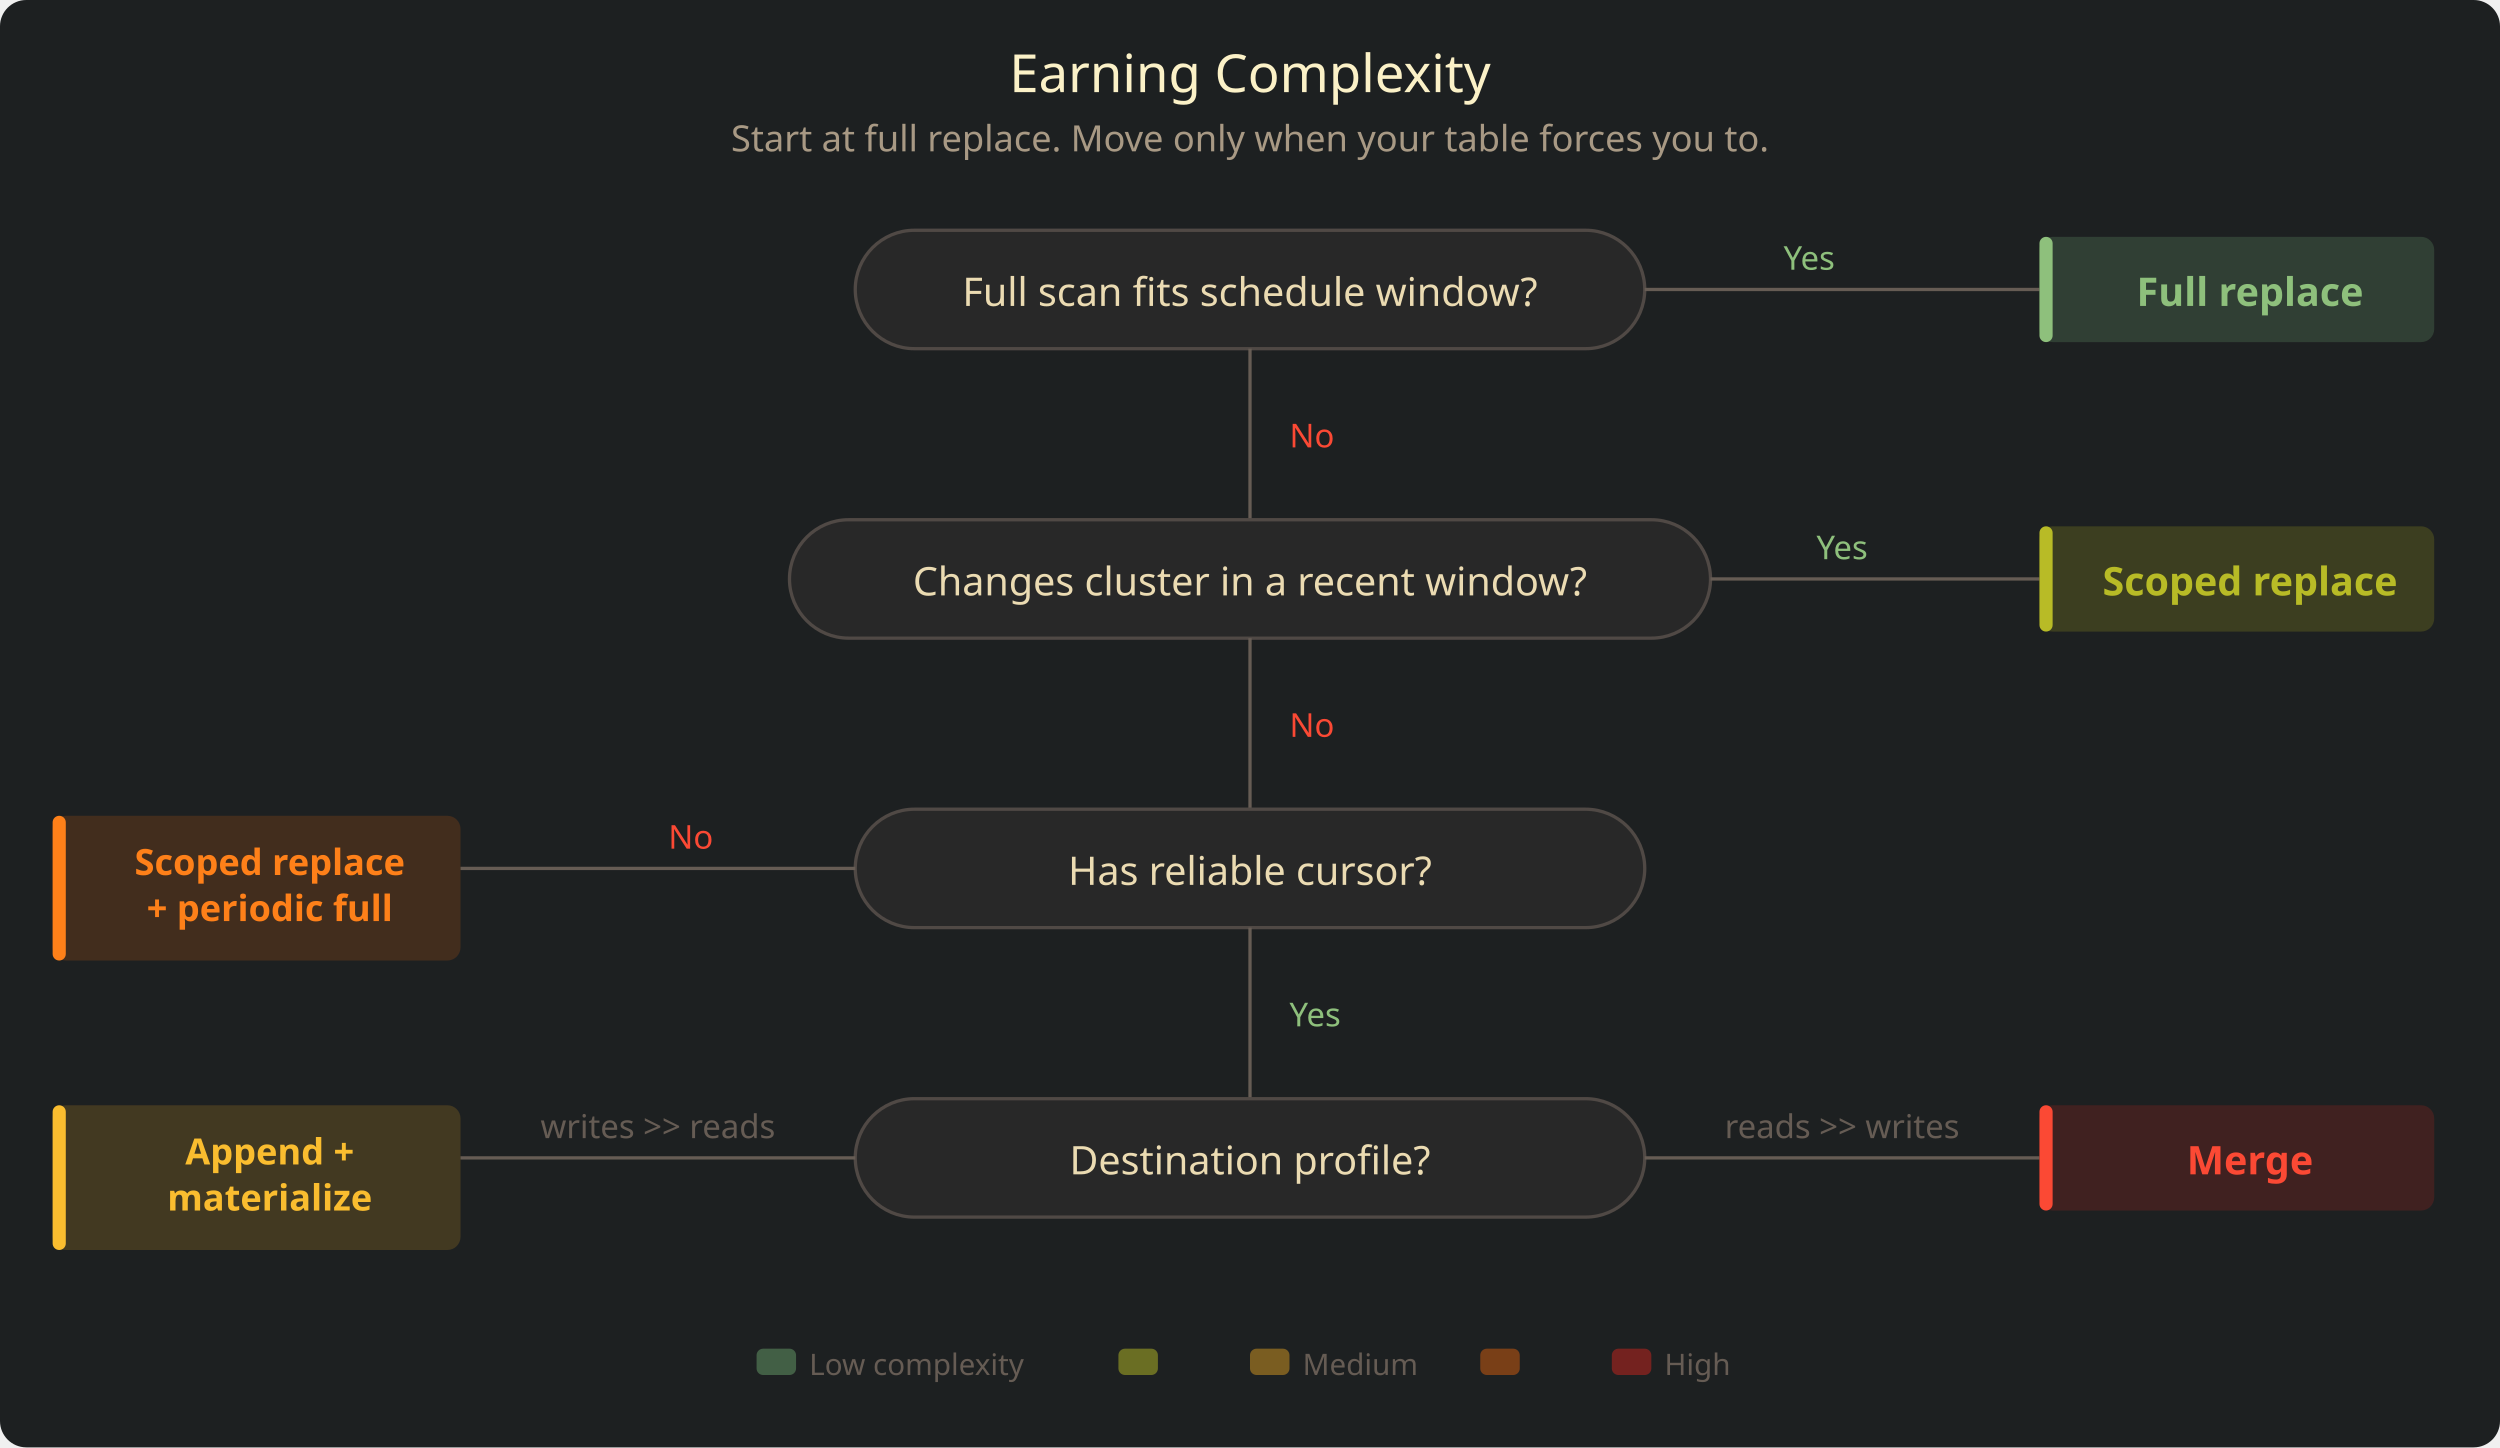
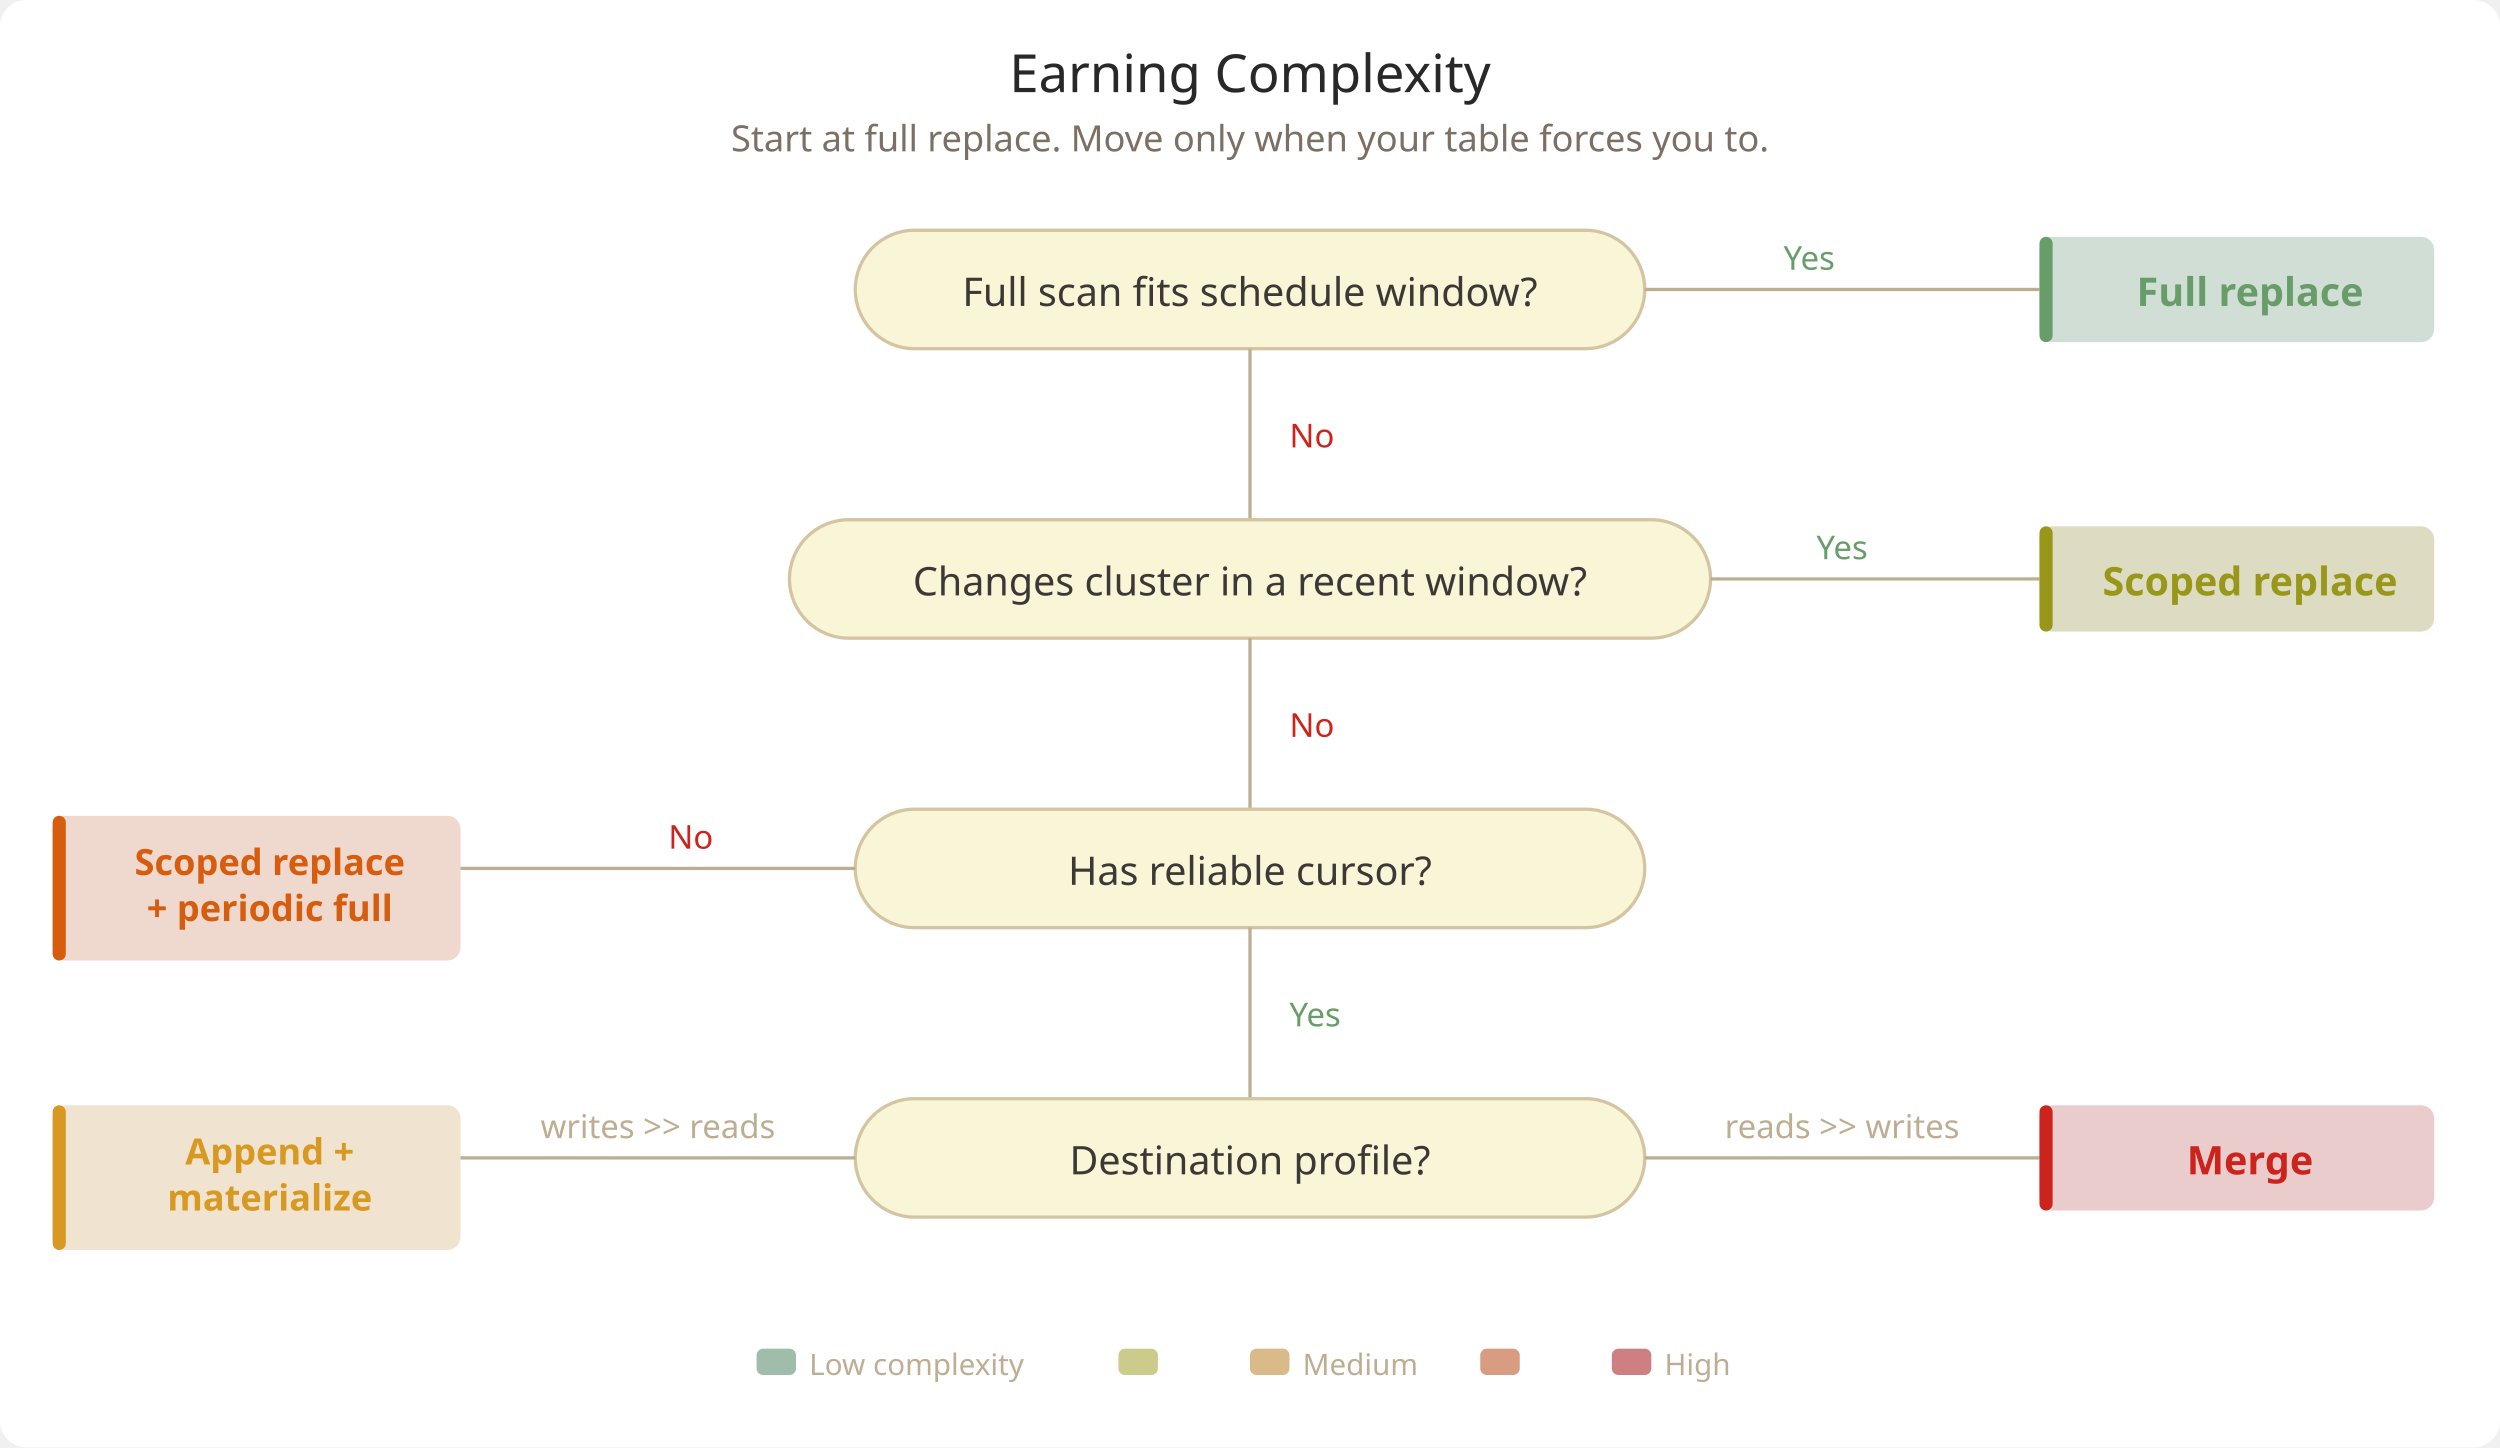
<svg xmlns="http://www.w3.org/2000/svg" width="760" height="440" viewBox="0 0 760 440">
-   <rect width="760" height="440" fill="#1d2021" rx="8" />
-   <text x="380" y="28" text-anchor="middle" fill="#fbf1c7" font-family="system-ui,sans-serif" font-size="16" font-weight="500">Earning Complexity</text>
-   <text x="380" y="46" text-anchor="middle" fill="#a89984" font-family="system-ui,sans-serif" font-size="11">Start at full replace. Move only when your table forces you to.</text>
-   <rect x="260" y="70" width="240" height="36" fill="#282828" rx="18" stroke="#504945" stroke-width="1" />
-   <text x="380" y="93" text-anchor="middle" fill="#ebdbb2" font-family="system-ui,sans-serif" font-size="12">Full scan fits schedule window?</text>
-   <line x1="500" y1="88" x2="620" y2="88" stroke="#665c54" stroke-width="1" />
-   <text x="550" y="82" text-anchor="middle" fill="#8ec07c" font-family="system-ui,sans-serif" font-size="10">Yes</text>
-   <rect x="620" y="72" width="120" height="32" fill="#689d6a" rx="4" opacity="0.25" />
-   <rect x="620" y="72" width="4" height="32" fill="#8ec07c" rx="2" />
-   <text x="684" y="93" text-anchor="middle" fill="#8ec07c" font-family="system-ui,sans-serif" font-size="12" font-weight="600">Full replace</text>
-   <line x1="380" y1="106" x2="380" y2="158" stroke="#665c54" stroke-width="1" />
-   <text x="392" y="136" fill="#fb4934" font-family="system-ui,sans-serif" font-size="10">No</text>
-   <rect x="240" y="158" width="280" height="36" fill="#282828" rx="18" stroke="#504945" stroke-width="1" />
-   <text x="380" y="181" text-anchor="middle" fill="#ebdbb2" font-family="system-ui,sans-serif" font-size="12">Changes cluster in a recent window?</text>
-   <line x1="520" y1="176" x2="620" y2="176" stroke="#665c54" stroke-width="1" />
-   <text x="560" y="170" text-anchor="middle" fill="#8ec07c" font-family="system-ui,sans-serif" font-size="10">Yes</text>
-   <rect x="620" y="160" width="120" height="32" fill="#98971a" rx="4" opacity="0.25" />
-   <rect x="620" y="160" width="4" height="32" fill="#b8bb26" rx="2" />
-   <text x="684" y="181" text-anchor="middle" fill="#b8bb26" font-family="system-ui,sans-serif" font-size="12" font-weight="600">Scoped replace</text>
-   <line x1="380" y1="194" x2="380" y2="246" stroke="#665c54" stroke-width="1" />
-   <text x="392" y="224" fill="#fb4934" font-family="system-ui,sans-serif" font-size="10">No</text>
-   <rect x="260" y="246" width="240" height="36" fill="#282828" rx="18" stroke="#504945" stroke-width="1" />
-   <text x="380" y="269" text-anchor="middle" fill="#ebdbb2" font-family="system-ui,sans-serif" font-size="12">Has reliable cursor?</text>
-   <line x1="260" y1="264" x2="140" y2="264" stroke="#665c54" stroke-width="1" />
-   <text x="210" y="258" text-anchor="middle" fill="#fb4934" font-family="system-ui,sans-serif" font-size="10">No</text>
-   <rect x="16" y="248" width="124" height="44" fill="#d65d0e" rx="4" opacity="0.2" />
-   <rect x="16" y="248" width="4" height="44" fill="#fe8019" rx="2" />
-   <text x="82" y="266" text-anchor="middle" fill="#fe8019" font-family="system-ui,sans-serif" font-size="11" font-weight="600">Scoped replace</text>
-   <text x="82" y="280" text-anchor="middle" fill="#fe8019" font-family="system-ui,sans-serif" font-size="11" font-weight="600">+ periodic full</text>
-   <line x1="380" y1="282" x2="380" y2="334" stroke="#665c54" stroke-width="1" />
-   <text x="392" y="312" fill="#8ec07c" font-family="system-ui,sans-serif" font-size="10">Yes</text>
-   <rect x="260" y="334" width="240" height="36" fill="#282828" rx="18" stroke="#504945" stroke-width="1" />
-   <text x="380" y="357" text-anchor="middle" fill="#ebdbb2" font-family="system-ui,sans-serif" font-size="12">Destination profile?</text>
-   <line x1="260" y1="352" x2="140" y2="352" stroke="#665c54" stroke-width="1" />
-   <text x="200" y="346" text-anchor="middle" fill="#665c54" font-family="system-ui,sans-serif" font-size="10">writes &gt;&gt; reads</text>
-   <rect x="16" y="336" width="124" height="44" fill="#d79921" rx="4" opacity="0.2" />
-   <rect x="16" y="336" width="4" height="44" fill="#fabd2f" rx="2" />
-   <text x="82" y="354" text-anchor="middle" fill="#fabd2f" font-family="system-ui,sans-serif" font-size="11" font-weight="600">Append +</text>
-   <text x="82" y="368" text-anchor="middle" fill="#fabd2f" font-family="system-ui,sans-serif" font-size="11" font-weight="600">materialize</text>
-   <line x1="500" y1="352" x2="620" y2="352" stroke="#665c54" stroke-width="1" />
-   <text x="560" y="346" text-anchor="middle" fill="#665c54" font-family="system-ui,sans-serif" font-size="10">reads &gt;&gt; writes</text>
-   <rect x="620" y="336" width="120" height="32" fill="#cc241d" rx="4" opacity="0.2" />
-   <rect x="620" y="336" width="4" height="32" fill="#fb4934" rx="2" />
-   <text x="684" y="357" text-anchor="middle" fill="#fb4934" font-family="system-ui,sans-serif" font-size="12" font-weight="600">Merge</text>
-   <rect x="230" y="410" width="12" height="8" fill="#689d6a" opacity="0.5" rx="2" />
-   <text x="246" y="418" fill="#665c54" font-family="system-ui,sans-serif" font-size="9">Low complexity</text>
-   <rect x="340" y="410" width="12" height="8" fill="#b8bb26" opacity="0.5" rx="2" />
-   <rect x="380" y="410" width="12" height="8" fill="#d79921" opacity="0.5" rx="2" />
-   <text x="396" y="418" fill="#665c54" font-family="system-ui,sans-serif" font-size="9">Medium</text>
-   <rect x="450" y="410" width="12" height="8" fill="#d65d0e" opacity="0.5" rx="2" />
-   <rect x="490" y="410" width="12" height="8" fill="#cc241d" opacity="0.5" rx="2" />
-   <text x="506" y="418" fill="#665c54" font-family="system-ui,sans-serif" font-size="9">High</text>
+   <rect width="760" height="440" fill="#ffffff" rx="8" />
+   <text x="380" y="28" text-anchor="middle" fill="#282828" font-family="system-ui,sans-serif" font-size="16" font-weight="500">Earning Complexity</text>
+   <text x="380" y="46" text-anchor="middle" fill="#7c6f64" font-family="system-ui,sans-serif" font-size="11">Start at full replace. Move only when your table forces you to.</text>
+   <rect x="260" y="70" width="240" height="36" fill="#f9f5d7" rx="18" stroke="#d5c4a1" stroke-width="1" />
+   <text x="380" y="93" text-anchor="middle" fill="#3c3836" font-family="system-ui,sans-serif" font-size="12">Full scan fits schedule window?</text>
+   <line x1="500" y1="88" x2="620" y2="88" stroke="#bdae93" stroke-width="1" />
+   <text x="550" y="82" text-anchor="middle" fill="#689d6a" font-family="system-ui,sans-serif" font-size="10">Yes</text>
+   <rect x="620" y="72" width="120" height="32" fill="#427b58" rx="4" opacity="0.25" />
+   <rect x="620" y="72" width="4" height="32" fill="#689d6a" rx="2" />
+   <text x="684" y="93" text-anchor="middle" fill="#689d6a" font-family="system-ui,sans-serif" font-size="12" font-weight="600">Full replace</text>
+   <line x1="380" y1="106" x2="380" y2="158" stroke="#bdae93" stroke-width="1" />
+   <text x="392" y="136" fill="#cc241d" font-family="system-ui,sans-serif" font-size="10">No</text>
+   <rect x="240" y="158" width="280" height="36" fill="#f9f5d7" rx="18" stroke="#d5c4a1" stroke-width="1" />
+   <text x="380" y="181" text-anchor="middle" fill="#3c3836" font-family="system-ui,sans-serif" font-size="12">Changes cluster in a recent window?</text>
+   <line x1="520" y1="176" x2="620" y2="176" stroke="#bdae93" stroke-width="1" />
+   <text x="560" y="170" text-anchor="middle" fill="#689d6a" font-family="system-ui,sans-serif" font-size="10">Yes</text>
+   <rect x="620" y="160" width="120" height="32" fill="#79740e" rx="4" opacity="0.25" />
+   <rect x="620" y="160" width="4" height="32" fill="#98971a" rx="2" />
+   <text x="684" y="181" text-anchor="middle" fill="#98971a" font-family="system-ui,sans-serif" font-size="12" font-weight="600">Scoped replace</text>
+   <line x1="380" y1="194" x2="380" y2="246" stroke="#bdae93" stroke-width="1" />
+   <text x="392" y="224" fill="#cc241d" font-family="system-ui,sans-serif" font-size="10">No</text>
+   <rect x="260" y="246" width="240" height="36" fill="#f9f5d7" rx="18" stroke="#d5c4a1" stroke-width="1" />
+   <text x="380" y="269" text-anchor="middle" fill="#3c3836" font-family="system-ui,sans-serif" font-size="12">Has reliable cursor?</text>
+   <line x1="260" y1="264" x2="140" y2="264" stroke="#bdae93" stroke-width="1" />
+   <text x="210" y="258" text-anchor="middle" fill="#cc241d" font-family="system-ui,sans-serif" font-size="10">No</text>
+   <rect x="16" y="248" width="124" height="44" fill="#af3a03" rx="4" opacity="0.2" />
+   <rect x="16" y="248" width="4" height="44" fill="#d65d0e" rx="2" />
+   <text x="82" y="266" text-anchor="middle" fill="#d65d0e" font-family="system-ui,sans-serif" font-size="11" font-weight="600">Scoped replace</text>
+   <text x="82" y="280" text-anchor="middle" fill="#d65d0e" font-family="system-ui,sans-serif" font-size="11" font-weight="600">+ periodic full</text>
+   <line x1="380" y1="282" x2="380" y2="334" stroke="#bdae93" stroke-width="1" />
+   <text x="392" y="312" fill="#689d6a" font-family="system-ui,sans-serif" font-size="10">Yes</text>
+   <rect x="260" y="334" width="240" height="36" fill="#f9f5d7" rx="18" stroke="#d5c4a1" stroke-width="1" />
+   <text x="380" y="357" text-anchor="middle" fill="#3c3836" font-family="system-ui,sans-serif" font-size="12">Destination profile?</text>
+   <line x1="260" y1="352" x2="140" y2="352" stroke="#bdae93" stroke-width="1" />
+   <text x="200" y="346" text-anchor="middle" fill="#bdae93" font-family="system-ui,sans-serif" font-size="10">writes &gt;&gt; reads</text>
+   <rect x="16" y="336" width="124" height="44" fill="#b57614" rx="4" opacity="0.2" />
+   <rect x="16" y="336" width="4" height="44" fill="#d79921" rx="2" />
+   <text x="82" y="354" text-anchor="middle" fill="#d79921" font-family="system-ui,sans-serif" font-size="11" font-weight="600">Append +</text>
+   <text x="82" y="368" text-anchor="middle" fill="#d79921" font-family="system-ui,sans-serif" font-size="11" font-weight="600">materialize</text>
+   <line x1="500" y1="352" x2="620" y2="352" stroke="#bdae93" stroke-width="1" />
+   <text x="560" y="346" text-anchor="middle" fill="#bdae93" font-family="system-ui,sans-serif" font-size="10">reads &gt;&gt; writes</text>
+   <rect x="620" y="336" width="120" height="32" fill="#9d0006" rx="4" opacity="0.2" />
+   <rect x="620" y="336" width="4" height="32" fill="#cc241d" rx="2" />
+   <text x="684" y="357" text-anchor="middle" fill="#cc241d" font-family="system-ui,sans-serif" font-size="12" font-weight="600">Merge</text>
+   <rect x="230" y="410" width="12" height="8" fill="#427b58" opacity="0.5" rx="2" />
+   <text x="246" y="418" fill="#bdae93" font-family="system-ui,sans-serif" font-size="9">Low complexity</text>
+   <rect x="340" y="410" width="12" height="8" fill="#98971a" opacity="0.5" rx="2" />
+   <rect x="380" y="410" width="12" height="8" fill="#b57614" opacity="0.5" rx="2" />
+   <text x="396" y="418" fill="#bdae93" font-family="system-ui,sans-serif" font-size="9">Medium</text>
+   <rect x="450" y="410" width="12" height="8" fill="#af3a03" opacity="0.5" rx="2" />
+   <rect x="490" y="410" width="12" height="8" fill="#9d0006" opacity="0.5" rx="2" />
+   <text x="506" y="418" fill="#bdae93" font-family="system-ui,sans-serif" font-size="9">High</text>
</svg>
